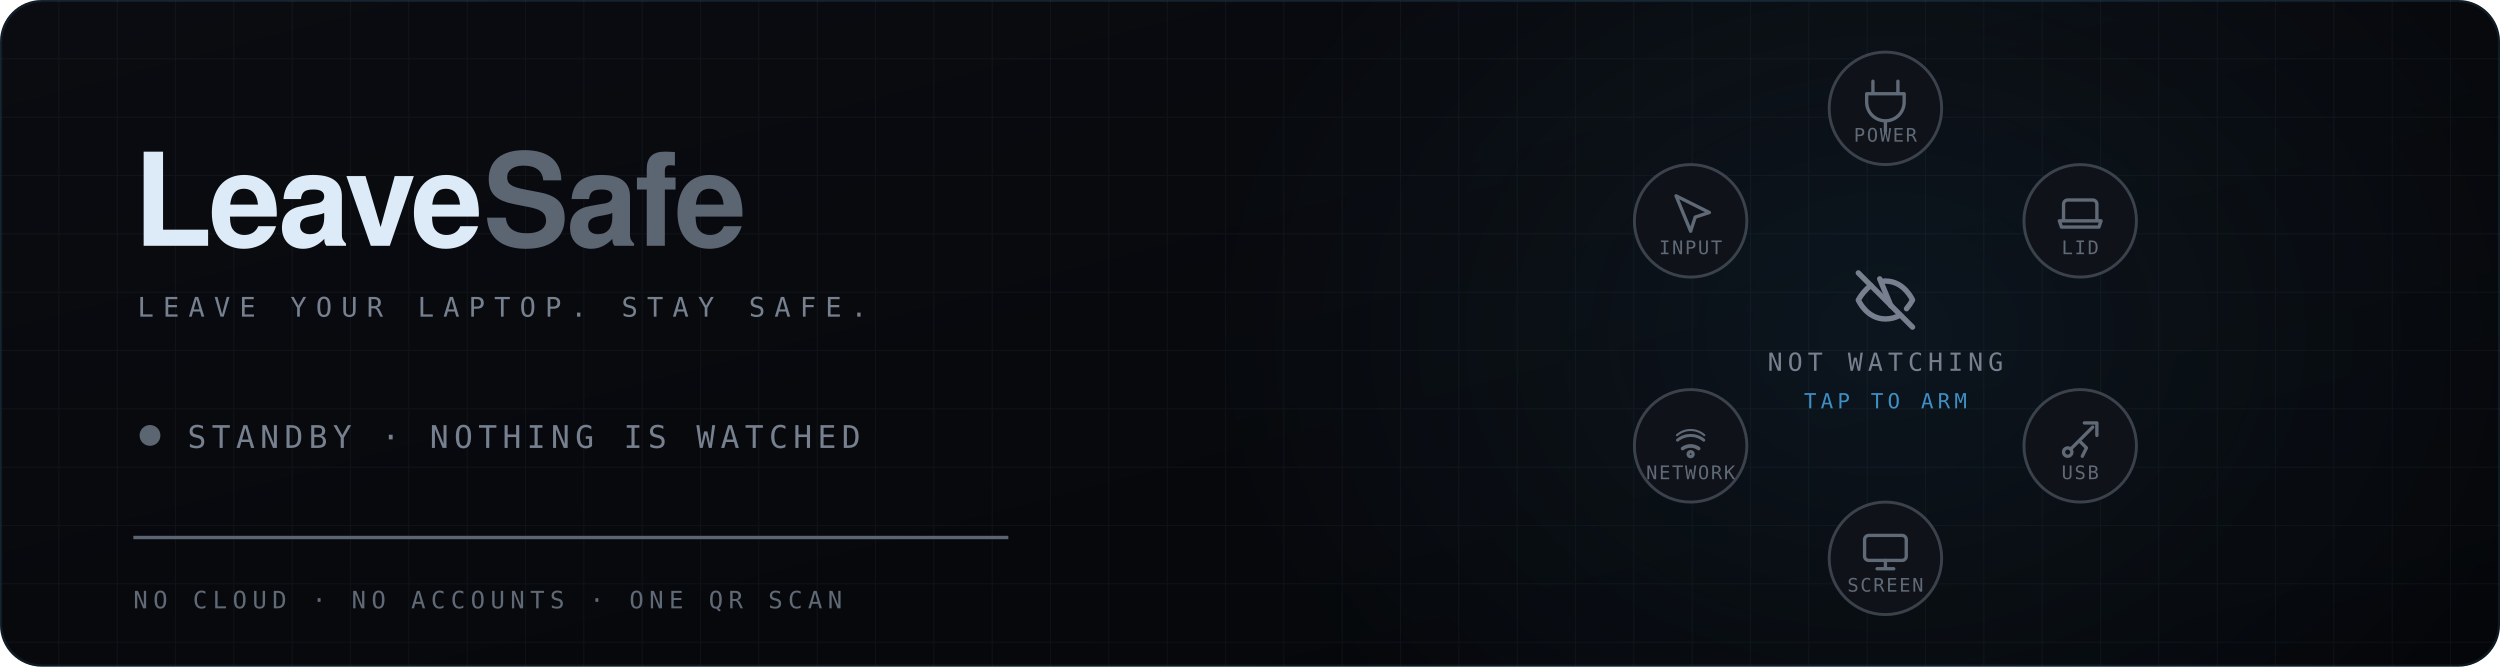
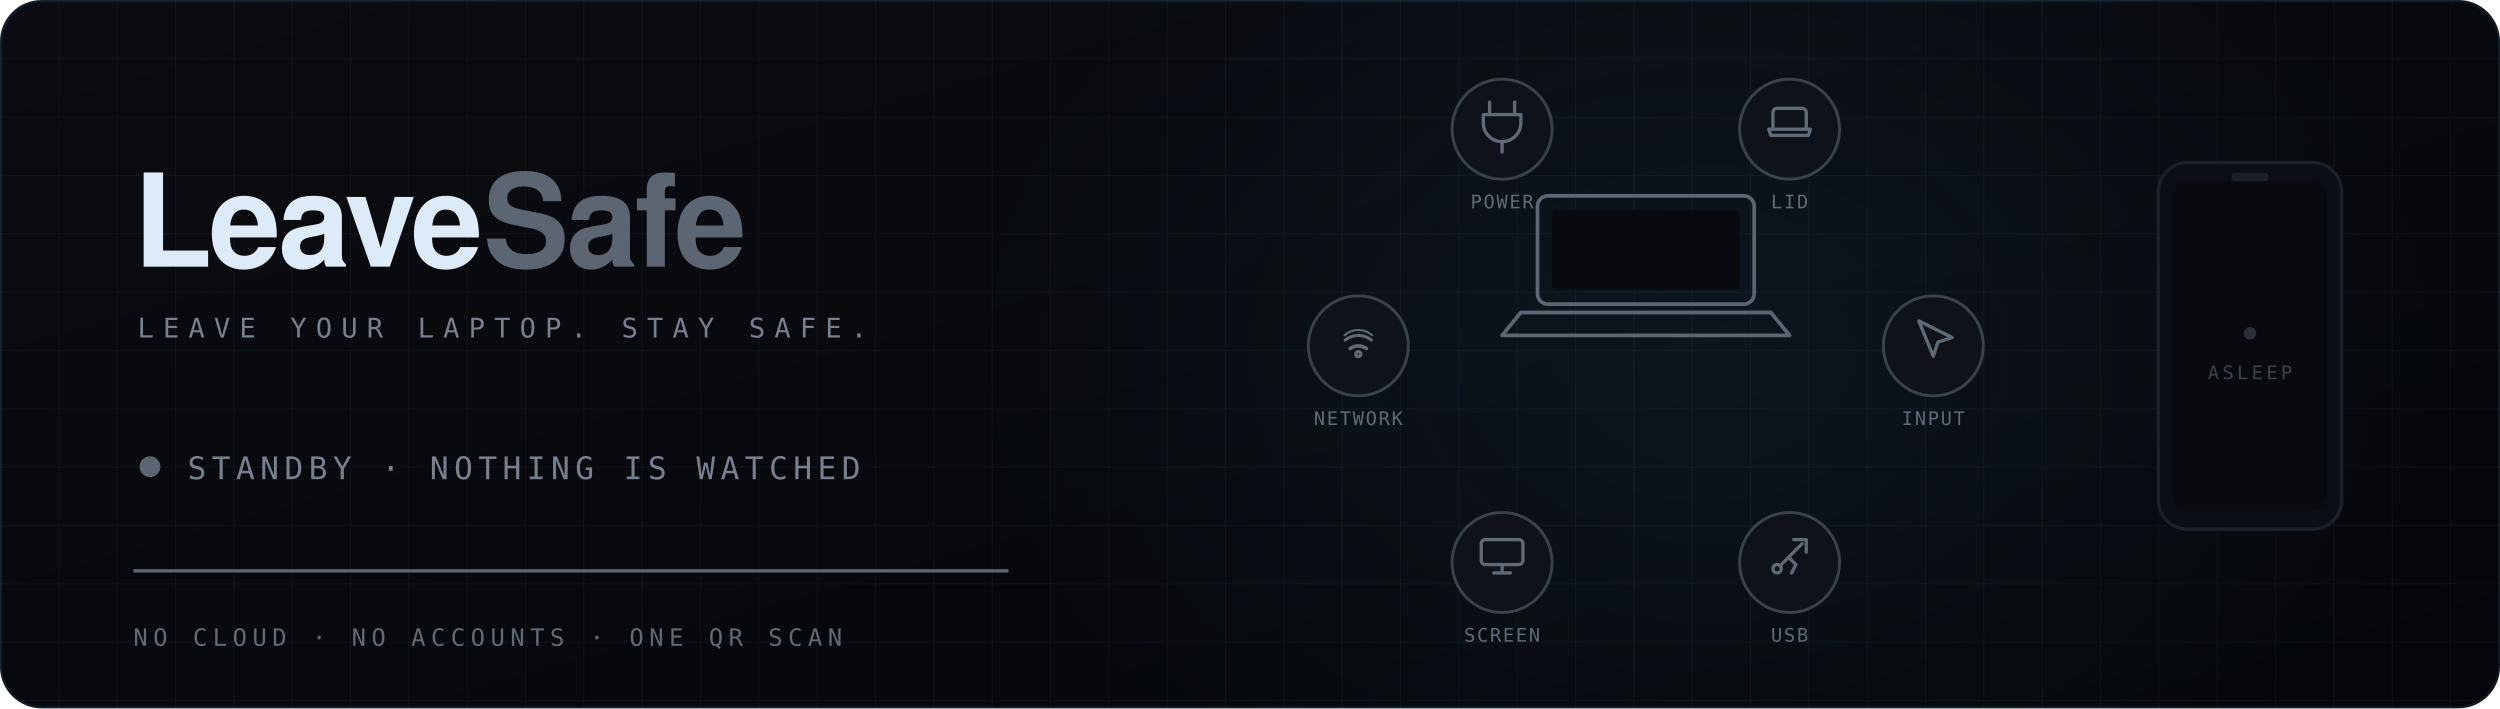
- <svg xmlns="http://www.w3.org/2000/svg" viewBox="0 0 1200 320" width="1200" height="320" role="img" aria-label="LeaveSafe — leave your laptop, stay safe. The sensors gather into a shield when it is armed, and the shield turns red when one of them fires.">
+ <svg xmlns="http://www.w3.org/2000/svg" viewBox="0 0 1200 340" width="1200" height="340" role="img" aria-label="LeaveSafe — leave your laptop, stay safe. Six sensors gather into a shield around the laptop when it is armed, and when one of them fires the alert travels to the phone, which turns red.">
  <defs>
    <linearGradient id="bg" x1="0" y1="0" x2="1" y2="1">
      <stop offset="0" stop-color="#0a0c11">
-         <animate attributeName="stop-color" values="#0a0c11;#0a0c11;#0a1b2d;#0a1b2d;#0a0c11" keyTimes="0;0.26;0.42;0.92;1" calcMode="spline" keySplines="0 0 1 1; 0.32 0.72 0 1; 0 0 1 1; 0.32 0.72 0 1" dur="12s" repeatCount="indefinite" />
+         <animate attributeName="stop-color" values="#0a0c11;#0a0c11;#0a1b2d;#0a1b2d;#0a0c11" keyTimes="0;0.22;0.42;0.90;1" calcMode="spline" keySplines="0 0 1 1; 0.32 0.72 0 1; 0 0 1 1; 0.32 0.72 0 1" dur="12s" repeatCount="indefinite" />
      </stop>
      <stop offset="1" stop-color="#050609">
-         <animate attributeName="stop-color" values="#050609;#050609;#050e19;#050e19;#050609" keyTimes="0;0.26;0.42;0.92;1" calcMode="spline" keySplines="0 0 1 1; 0.32 0.72 0 1; 0 0 1 1; 0.32 0.72 0 1" dur="12s" repeatCount="indefinite" />
+         <animate attributeName="stop-color" values="#050609;#050609;#050e19;#050e19;#050609" keyTimes="0;0.22;0.42;0.90;1" calcMode="spline" keySplines="0 0 1 1; 0.32 0.72 0 1; 0 0 1 1; 0.32 0.72 0 1" dur="12s" repeatCount="indefinite" />
      </stop>
    </linearGradient>
    <pattern id="grid" width="28" height="28" patternUnits="userSpaceOnUse">
      <path d="M28 0H0v28" fill="none" stroke="#8fb4d0" stroke-opacity=".05" stroke-width="1" />
    </pattern>
    <linearGradient id="sweep" x1="0" y1="0" x2="1" y2="0">
      <stop offset="0" stop-color="#3d8fc4" stop-opacity="0" />
-       <stop offset=".5" stop-color="#3d8fc4" stop-opacity=".22" />
+       <stop offset=".5" stop-color="#3d8fc4" stop-opacity=".20" />
      <stop offset="1" stop-color="#3d8fc4" stop-opacity="0" />
    </linearGradient>
    <radialGradient id="halo" cx=".5" cy=".5" r=".5">
      <stop offset="0" stop-color="#3d8fc4" stop-opacity=".10">
-         <animate attributeName="stop-opacity" values=".04;.04;.24;.24;.30;.04" keyTimes="0;0.26;0.44;0.66;0.78;1" calcMode="spline" keySplines="0 0 1 1; 0.32 0.72 0 1; 0 0 1 1; 0.32 0.72 0 1; 0.32 0.72 0 1" dur="12s" repeatCount="indefinite" />
-         <animate attributeName="stop-color" values="#3d8fc4;#3d8fc4;#f04438;#f04438;#3d8fc4;#3d8fc4" keyTimes="0;0.62;0.68;0.82;0.88;1" calcMode="spline" keySplines="0 0 1 1; 0.32 0.72 0 1; 0 0 1 1; 0.32 0.72 0 1; 0 0 1 1" dur="12s" repeatCount="indefinite" />
+         <animate attributeName="stop-opacity" values=".04;.04;.22;.22;.30;.04" keyTimes="0;0.22;0.44;0.64;0.78;1" calcMode="spline" keySplines="0 0 1 1; 0.32 0.72 0 1; 0 0 1 1; 0.32 0.72 0 1; 0.32 0.72 0 1" dur="12s" repeatCount="indefinite" />
+         <animate attributeName="stop-color" values="#3d8fc4;#3d8fc4;#f04438;#f04438;#3d8fc4;#3d8fc4" keyTimes="0;0.62;0.67;0.83;0.88;1" calcMode="spline" keySplines="0 0 1 1; 0.32 0.72 0 1; 0 0 1 1; 0.32 0.72 0 1; 0 0 1 1" dur="12s" repeatCount="indefinite" />
      </stop>
      <stop offset="1" stop-color="#3d8fc4" stop-opacity="0" />
    </radialGradient>
    <clipPath id="frame">
-       <rect x="0" y="0" width="1200" height="320" rx="20" />
+       <rect x="0" y="0" width="1200" height="340" rx="20" />
    </clipPath>
-     <g id="node-ring">
-       <circle r="27" fill="#0f1218" stroke="currentColor" stroke-opacity=".55" stroke-width="1.4" />
+     <g id="station">
+       <circle r="24" fill="#0f1218" stroke="currentColor" stroke-opacity=".55" stroke-width="1.4" />
    </g>
  </defs>
  <g clip-path="url(#frame)">
-     <rect width="1200" height="320" fill="url(#bg)" />
-     <rect width="1200" height="320" fill="url(#grid)" />
-     <ellipse cx="905" cy="160" rx="330" ry="260" fill="url(#halo)" />
-     <rect x="-320" y="0" width="320" height="320" fill="url(#sweep)" opacity="0">
-       <animate attributeName="x" values="-320;1200" dur="6s" repeatCount="indefinite" />
+     <rect width="1200" height="340" fill="url(#bg)" />
+     <rect width="1200" height="340" fill="url(#grid)" />
+     <ellipse cx="820" cy="170" rx="360" ry="270" fill="url(#halo)" />
+     <rect x="-340" y="0" width="340" height="340" fill="url(#sweep)" opacity="0">
+       <animate attributeName="x" values="-340;1200" dur="6s" repeatCount="indefinite" />
      <animate attributeName="opacity" values="0;0;1;1;0;0" keyTimes="0;0.40;0.46;0.88;0.94;1" dur="12s" repeatCount="indefinite" />
    </rect>
-     <text x="64" y="118" font-family="Helvetica Neue,Helvetica,Arial,sans-serif" font-size="62" font-weight="700" letter-spacing="-1.5" fill="#dcebf7">Leave<tspan fill="#5c6572">Safe<animate attributeName="fill" values="#5c6572;#5c6572;#3d8fc4;#3d8fc4;#5c6572" keyTimes="0;0.26;0.42;0.92;1" calcMode="spline" keySplines="0 0 1 1; 0.32 0.72 0 1; 0 0 1 1; 0.32 0.72 0 1" dur="12s" repeatCount="indefinite" />
+     <text x="64" y="128" font-family="Helvetica Neue,Helvetica,Arial,sans-serif" font-size="62" font-weight="700" letter-spacing="-1.5" fill="#dcebf7">Leave<tspan fill="#5c6572">Safe<animate attributeName="fill" values="#5c6572;#5c6572;#3d8fc4;#3d8fc4;#5c6572" keyTimes="0;0.22;0.42;0.90;1" calcMode="spline" keySplines="0 0 1 1; 0.32 0.72 0 1; 0 0 1 1; 0.32 0.72 0 1" dur="12s" repeatCount="indefinite" />
      </tspan>
    </text>
-     <text x="66" y="152" font-family="ui-monospace,SFMono-Regular,Menlo,Consolas,monospace" font-size="13" letter-spacing="4.4" fill="#76808e">LEAVE YOUR LAPTOP. STAY SAFE.</text>
+     <text x="66" y="162" font-family="ui-monospace,SFMono-Regular,Menlo,Consolas,monospace" font-size="13" letter-spacing="4.4" fill="#76808e">LEAVE YOUR LAPTOP. STAY SAFE.</text>
    <g font-family="ui-monospace,SFMono-Regular,Menlo,Consolas,monospace" font-size="15" letter-spacing="2.6">
      <g opacity="1">
-         <animate attributeName="opacity" values="1;1;0;0;1" keyTimes="0;0.24;0.32;0.96;1" dur="12s" repeatCount="indefinite" />
-         <circle cx="72" cy="209" r="5" fill="#5c6572" />
-         <text x="90" y="215" fill="#76808e">STANDBY · NOTHING IS WATCHED</text>
+         <animate attributeName="opacity" values="1;1;0;0;1" keyTimes="0;0.20;0.28;0.96;1" dur="12s" repeatCount="indefinite" />
+         <circle cx="72" cy="224" r="5" fill="#5c6572" />
+         <text x="90" y="230" fill="#76808e">STANDBY · NOTHING IS WATCHED</text>
      </g>
      <g opacity="0">
-         <animate attributeName="opacity" values="0;0;1;1;0;0;1;1;0" keyTimes="0;0.32;0.40;0.62;0.66;0.84;0.88;0.96;1" dur="12s" repeatCount="indefinite" />
-         <circle cx="72" cy="209" r="5" fill="#3d8fc4" />
-         <text x="90" y="215" fill="#8fb4d0">ARMED · WATCHING 6 SENSORS</text>
+         <animate attributeName="opacity" values="0;0;1;1;0;0;1;1;0" keyTimes="0;0.28;0.36;0.61;0.65;0.85;0.89;0.96;1" dur="12s" repeatCount="indefinite" />
+         <circle cx="72" cy="224" r="5" fill="#3d8fc4" />
+         <text x="90" y="230" fill="#8fb4d0">ARMED · WATCHING 6 SENSORS</text>
      </g>
      <g opacity="0">
-         <animate attributeName="opacity" values="0;0;1;1;0;0" keyTimes="0;0.66;0.70;0.82;0.86;1" dur="12s" repeatCount="indefinite" />
-         <circle cx="72" cy="209" r="5" fill="#f04438">
+         <animate attributeName="opacity" values="0;0;1;1;0;0" keyTimes="0;0.65;0.69;0.83;0.87;1" dur="12s" repeatCount="indefinite" />
+         <circle cx="72" cy="224" r="5" fill="#f04438">
          <animate attributeName="opacity" values="1;.15;1" dur="0.9s" calcMode="spline" keySplines="0.4 0 0.6 1; 0.4 0 0.6 1" repeatCount="indefinite" />
        </circle>
-         <text x="90" y="215" fill="#f04438" font-weight="700">ALERT · SOMEBODY TOUCHED IT</text>
-       </g>
-     </g>
-     <path d="M64 258h420" stroke="#5c6572" stroke-width="1.6" fill="none">
-       <animate attributeName="stroke" values="#5c6572;#5c6572;#3d8fc4;#3d8fc4;#5c6572" keyTimes="0;0.26;0.42;0.92;1" calcMode="spline" keySplines="0 0 1 1; 0.32 0.72 0 1; 0 0 1 1; 0.32 0.72 0 1" dur="12s" repeatCount="indefinite" />
+         <text x="90" y="230" fill="#f04438" font-weight="700">ALERT · SOMEBODY TOUCHED IT</text>
+       </g>
+     </g>
+     <path d="M64 274h420" stroke="#5c6572" stroke-width="1.6" fill="none">
+       <animate attributeName="stroke" values="#5c6572;#5c6572;#3d8fc4;#3d8fc4;#5c6572" keyTimes="0;0.22;0.42;0.90;1" calcMode="spline" keySplines="0 0 1 1; 0.32 0.72 0 1; 0 0 1 1; 0.32 0.72 0 1" dur="12s" repeatCount="indefinite" />
    </path>
-     <path d="M64 258h180l7-14 6 26 7-12h226" stroke="#f04438" stroke-width="1.8" fill="none" opacity="0" stroke-linejoin="round">
-       <animate attributeName="opacity" values="0;0;1;1;0;0" keyTimes="0;0.67;0.70;0.80;0.84;1" dur="12s" repeatCount="indefinite" />
+     <path d="M64 274h180l7-14 6 26 7-12h226" stroke="#f04438" stroke-width="1.8" fill="none" opacity="0" stroke-linejoin="round">
+       <animate attributeName="opacity" values="0;0;1;1;0;0" keyTimes="0;0.66;0.69;0.81;0.85;1" dur="12s" repeatCount="indefinite" />
    </path>
-     <text x="64" y="292" font-family="ui-monospace,SFMono-Regular,Menlo,Consolas,monospace" font-size="11.5" letter-spacing="2.6" fill="#606a77">NO CLOUD · NO ACCOUNTS · ONE QR SCAN</text>
-     <g font-family="ui-monospace,SFMono-Regular,Menlo,Consolas,monospace" font-size="9" letter-spacing="0.8" text-anchor="middle">
-       <g color="#606a77">
-         <animate attributeName="opacity" values="1;1;1;0;0;1;1" keyTimes="0;0.300;0.394;0.420;0.860;0.887;1" dur="12s" repeatCount="indefinite" />
-         <g transform="translate(905 52)">
-           <animateTransform attributeName="transform" type="translate" additive="sum" values="0 0;0 0;0 108;0 108;0 0;0 0" keyTimes="0;0.300;0.420;0.860;0.950;1" calcMode="spline" keySplines="0 0 1 1; 0.32 0.72 0 1; 0 0 1 1; 0.32 0.72 0 1; 0 0 1 1" dur="12s" repeatCount="indefinite" />
-           <use href="#node-ring" />
-           <path d="M-6-9v6M6-9v6M-9-3h18v4a9 9 0 0 1-18 0zM0 10v5" fill="none" stroke="currentColor" stroke-width="1.6" stroke-linecap="round" stroke-linejoin="round" transform="translate(0 -4)" />
-           <text y="16" fill="currentColor">POWER</text>
-         </g>
-       </g>
-       <g color="#606a77">
-         <animate attributeName="opacity" values="1;1;1;0;0;1;1" keyTimes="0;0.312;0.406;0.432;0.860;0.887;1" dur="12s" repeatCount="indefinite" />
-         <g transform="translate(998.5 106)">
-           <animateTransform attributeName="transform" type="translate" additive="sum" values="0 0;0 0;-93.5 54;-93.5 54;0 0;0 0" keyTimes="0;0.312;0.432;0.860;0.950;1" calcMode="spline" keySplines="0 0 1 1; 0.32 0.72 0 1; 0 0 1 1; 0.32 0.72 0 1; 0 0 1 1" dur="12s" repeatCount="indefinite" />
-           <use href="#node-ring" />
-           <path d="M-8 3v-8a2 2 0 0 1 2-2h12a2 2 0 0 1 2 2v8M-10 3h20l-1 3h-18z" fill="none" stroke="currentColor" stroke-width="1.6" stroke-linecap="round" stroke-linejoin="round" transform="translate(0 -3)" />
-           <text y="16" fill="currentColor">LID</text>
-         </g>
-       </g>
-       <g color="#606a77">
-         <animate attributeName="opacity" values="1;1;1;0;0;1;1" keyTimes="0;0.324;0.418;0.444;0.860;0.887;1" dur="12s" repeatCount="indefinite" />
-         <g transform="translate(998.5 214)">
-           <animateTransform attributeName="transform" type="translate" additive="sum" values="0 0;0 0;-93.5 -54;-93.5 -54;0 0;0 0" keyTimes="0;0.324;0.444;0.860;0.950;1" calcMode="spline" keySplines="0 0 1 1; 0.32 0.72 0 1; 0 0 1 1; 0.32 0.72 0 1; 0 0 1 1" dur="12s" repeatCount="indefinite" />
-           <use href="#node-ring" />
-           <g fill="none" stroke="currentColor" stroke-width="1.6" stroke-linecap="round" stroke-linejoin="round" transform="translate(0 -4)">
+     <text x="64" y="310" font-family="ui-monospace,SFMono-Regular,Menlo,Consolas,monospace" font-size="11.5" letter-spacing="2.6" fill="#606a77">NO CLOUD · NO ACCOUNTS · ONE QR SCAN</text>
+     <path d="M896 166H1034" fill="none" stroke="#3d8fc4" stroke-opacity=".45" stroke-width="1.4" stroke-dasharray="5 6" stroke-dashoffset="0" opacity="0">
+       <animate attributeName="opacity" values="0;0;1;1;0;0" keyTimes="0;0.40;0.46;0.90;0.94;1" calcMode="spline" keySplines="0 0 1 1; 0.32 0.72 0 1; 0 0 1 1; 0.32 0.72 0 1; 0 0 1 1" dur="12s" repeatCount="indefinite" />
+       <animate attributeName="stroke-dashoffset" values="0;-44" dur="2.2s" repeatCount="indefinite" />
+       <animate attributeName="stroke" values="#3d8fc4;#3d8fc4;#f04438;#f04438;#3d8fc4;#3d8fc4" keyTimes="0;0.63;0.67;0.83;0.87;1" calcMode="spline" keySplines="0 0 1 1; 0.32 0.72 0 1; 0 0 1 1; 0.32 0.72 0 1; 0 0 1 1" dur="12s" repeatCount="indefinite" />
+     </path>
+     <circle r="4.5" fill="#f04438" opacity="0">
+       <animate attributeName="opacity" values="0;0;1;1;0;0" keyTimes="0;0.640;0.652;0.700;0.712;1" dur="12s" repeatCount="indefinite" />
+       <animateMotion path="M896 166H1034" keyPoints="0;0;1;1" keyTimes="0;0.645;0.705;1" calcMode="spline" keySplines="0 0 1 1; 0.32 0.72 0 1; 0 0 1 1" dur="12s" repeatCount="indefinite" />
+     </circle>
+     <g transform="translate(790 166)">
+       <path d="M0 -124 104 -88V8c0 60-46 96-104 116C-58 104-104 68-104 8v-96z" fill="#3d8fc4" fill-opacity="0" stroke="#3d8fc4" stroke-width="2.4" stroke-linejoin="round" stroke-dasharray="1000" stroke-dashoffset="1000">
+         <animate attributeName="stroke-dashoffset" values="1000;1000;0;0;1000;1000" keyTimes="0;0.250;0.420;0.900;0.958;1" calcMode="spline" keySplines="0 0 1 1; 0.32 0.72 0 1; 0 0 1 1; 0.32 0.72 0 1; 0 0 1 1" dur="12s" repeatCount="indefinite" />
+         <animate attributeName="fill-opacity" values="0;0;.07;.07;0;0" keyTimes="0;0.400;0.470;0.900;0.930;1" calcMode="spline" keySplines="0 0 1 1; 0.32 0.72 0 1; 0 0 1 1; 0.32 0.72 0 1; 0 0 1 1" dur="12s" repeatCount="indefinite" />
+         <animate attributeName="stroke" values="#3d8fc4;#3d8fc4;#f04438;#f04438;#3d8fc4;#3d8fc4" keyTimes="0;0.630;0.670;0.830;0.870;1" calcMode="spline" keySplines="0 0 1 1; 0.32 0.72 0 1; 0 0 1 1; 0.32 0.72 0 1; 0 0 1 1" dur="12s" repeatCount="indefinite" />
+         <animate attributeName="fill" values="#3d8fc4;#3d8fc4;#f04438;#f04438;#3d8fc4;#3d8fc4" keyTimes="0;0.630;0.670;0.830;0.870;1" calcMode="spline" keySplines="0 0 1 1; 0.32 0.72 0 1; 0 0 1 1; 0.32 0.72 0 1; 0 0 1 1" dur="12s" repeatCount="indefinite" />
+       </path>
+       <g transform="translate(0 -34)" fill="none" stroke="#5c6572" stroke-width="1.8" stroke-linejoin="round" stroke-linecap="round">
+         <animate attributeName="stroke" values="#5c6572;#5c6572;#3d8fc4;#3d8fc4;#5c6572" keyTimes="0;0.22;0.42;0.90;1" calcMode="spline" keySplines="0 0 1 1; 0.32 0.72 0 1; 0 0 1 1; 0.32 0.72 0 1" dur="12s" repeatCount="indefinite" />
+         <rect x="-52" y="-38" width="104" height="52" rx="5" />
+         <rect x="-45" y="-31" width="90" height="38" rx="2" fill="#080a0e" stroke-width="0">
+           <animate attributeName="fill" values="#080a0e;#080a0e;#0d1e30;#0d1e30;#080a0e" keyTimes="0;0.22;0.42;0.90;1" calcMode="spline" keySplines="0 0 1 1; 0.32 0.72 0 1; 0 0 1 1; 0.32 0.72 0 1" dur="12s" repeatCount="indefinite" />
+         </rect>
+         <path d="M-60 18h120l9 11h-138z" />
+       </g>
+       <g stroke-linecap="round" stroke-linejoin="round">
+         <g opacity="0" transform="translate(-57.5 50)">
+           <animate attributeName="opacity" values="0;0;1;1;0;0" keyTimes="0;0.335;0.370;0.900;0.930;1" dur="12s" repeatCount="indefinite" />
+           <rect x="-9" y="-9" width="18" height="18" rx="5" fill="#3d8fc4" fill-opacity=".16" />
+           <g fill="none" stroke="#3d8fc4" stroke-width="2.6" transform="scale(.46)">
+             <path d="M-10.6-3.4a16 16 0 0 1 21.2 0" transform="scale(.62)" />
+             <path d="M-7 .3a11 11 0 0 1 14 0" transform="scale(.9)" />
+             <path d="M-3.5 3.9a6 6 0 0 1 7 0" transform="scale(1.1)" />
+             <circle cx="0" cy="7" r="1.2" />
+           </g>
+         </g>
+         <g opacity="0" transform="translate(-34.5 50)">
+           <animate attributeName="opacity" values="0;0;1;1;0;0" keyTimes="0;0.345;0.380;0.900;0.930;1" dur="12s" repeatCount="indefinite" />
+           <rect x="-9" y="-9" width="18" height="18" rx="5" fill="#3d8fc4" fill-opacity=".16" />
+           <path d="M-6-9v6M6-9v6M-9-3h18v4a9 9 0 0 1-18 0zM0 10v5" fill="none" stroke="#3d8fc4" stroke-width="2.6" transform="scale(.46) translate(0 -1)" />
+         </g>
+         <g opacity="0" transform="translate(-11.5 50)">
+           <animate attributeName="opacity" values="0;0;1;1;0;0" keyTimes="0;0.355;0.390;0.900;0.930;1" dur="12s" repeatCount="indefinite" />
+           <rect x="-9" y="-9" width="18" height="18" rx="5" fill="#3d8fc4" fill-opacity=".16" />
+           <g fill="none" stroke="#3d8fc4" stroke-width="2.6" transform="scale(.46) translate(0 -1)">
+             <rect x="-10" y="-7" width="20" height="12" rx="2" />
+             <path d="M-4 9h8M0 5v4" />
+           </g>
+         </g>
+         <g opacity="0" transform="translate(11.5 50)">
+           <animate attributeName="opacity" values="0;0;1;1;0;0" keyTimes="0;0.365;0.400;0.900;0.930;1" dur="12s" repeatCount="indefinite" />
+           <rect x="-9" y="-9" width="18" height="18" rx="5" fill="#3d8fc4" fill-opacity=".16" />
+           <path d="M-8 3v-8a2 2 0 0 1 2-2h12a2 2 0 0 1 2 2v8M-10 3h20l-1 3h-18z" fill="none" stroke="#3d8fc4" stroke-width="2.6" transform="scale(.46)" />
+         </g>
+         <g opacity="0" transform="translate(34.5 50)">
+           <animate attributeName="opacity" values="0;0;1;1;0;0" keyTimes="0;0.375;0.410;0.900;0.930;1" dur="12s" repeatCount="indefinite" />
+           <rect x="-9" y="-9" width="18" height="18" rx="5" fill="#3d8fc4" fill-opacity=".16" />
+           <g fill="none" stroke="#3d8fc4" stroke-width="2.6" transform="scale(.46) translate(0 -1)">
            <circle cx="-6" cy="7" r="2" />
            <path d="M-4.6 5.6 6-5M2-7h6v6M-0.5 1.5 3 5l-2 4" />
          </g>
-           <text y="16" fill="currentColor">USB</text>
-         </g>
-       </g>
-       <g color="#606a77">
-         <animate attributeName="opacity" values="1;1;1;0;0;1;1" keyTimes="0;0.336;0.430;0.456;0.860;0.887;1" dur="12s" repeatCount="indefinite" />
-         <g transform="translate(905 268)">
-           <animateTransform attributeName="transform" type="translate" additive="sum" values="0 0;0 0;0 -108;0 -108;0 0;0 0" keyTimes="0;0.336;0.456;0.860;0.950;1" calcMode="spline" keySplines="0 0 1 1; 0.32 0.72 0 1; 0 0 1 1; 0.32 0.72 0 1; 0 0 1 1" dur="12s" repeatCount="indefinite" />
-           <use href="#node-ring" />
-           <g fill="none" stroke="currentColor" stroke-width="1.6" stroke-linecap="round" stroke-linejoin="round" transform="translate(0 -4)">
-             <rect x="-10" y="-7" width="20" height="12" rx="2" />
-             <path d="M-4 9h8M0 5v4" />
-           </g>
-           <text y="16" fill="currentColor">SCREEN</text>
-         </g>
-       </g>
-       <g color="#606a77">
-         <animate attributeName="opacity" values="1;1;1;0;0;1;1" keyTimes="0;0.348;0.442;0.468;0.860;0.887;1" dur="12s" repeatCount="indefinite" />
-         <g transform="translate(811.5 214)">
-           <animateTransform attributeName="transform" type="translate" additive="sum" values="0 0;0 0;93.5 -54;93.5 -54;0 0;0 0" keyTimes="0;0.348;0.468;0.860;0.950;1" calcMode="spline" keySplines="0 0 1 1; 0.32 0.72 0 1; 0 0 1 1; 0.32 0.72 0 1; 0 0 1 1" dur="12s" repeatCount="indefinite" />
-           <use href="#node-ring" />
+         </g>
+         <g opacity="0" transform="translate(57.5 50)" color="#3d8fc4">
+           <animate attributeName="opacity" values="0;0;1;1;0;0" keyTimes="0;0.385;0.420;0.900;0.930;1" dur="12s" repeatCount="indefinite" />
+           <animate attributeName="color" values="#3d8fc4;#3d8fc4;#f04438;#f04438;#3d8fc4;#3d8fc4" keyTimes="0;0.625;0.660;0.830;0.870;1" calcMode="spline" keySplines="0 0 1 1; 0.32 0.72 0 1; 0 0 1 1; 0.32 0.72 0 1; 0 0 1 1" dur="12s" repeatCount="indefinite" />
+           <animateTransform attributeName="transform" type="scale" additive="sum" values="1;1;1.5;1.5;1;1" keyTimes="0;0.625;0.665;0.830;0.870;1" calcMode="spline" keySplines="0 0 1 1; 0.34 0.9 0.5 1; 0 0 1 1; 0.32 0.72 0 1; 0 0 1 1" dur="12s" repeatCount="indefinite" />
+           <rect x="-9" y="-9" width="18" height="18" rx="5" fill="currentColor" fill-opacity=".16" />
+           <path d="M-7-8l7 17 2.2-6.8L9 0z" fill="none" stroke="currentColor" stroke-width="2.6" transform="scale(.46) translate(0 -1)" />
+         </g>
+       </g>
+     </g>
+     <g font-family="ui-monospace,SFMono-Regular,Menlo,Consolas,monospace" font-size="9" letter-spacing="0.8" text-anchor="middle" color="#606a77">
+       <g opacity="1">
+         <animate attributeName="opacity" values="1;1;0;0;1;1" keyTimes="0;0.330;0.350;0.905;0.925;1" calcMode="spline" keySplines="0 0 1 1; 0.4 0 0.6 1; 0 0 1 1; 0.4 0 0.6 1; 0 0 1 1" dur="12s" repeatCount="indefinite" />
+         <g transform="translate(652 166)">
+           <animateTransform attributeName="transform" type="translate" additive="sum" values="0 0;0 0;80.5 50;80.5 50;0 0;0 0" keyTimes="0;0.240;0.350;0.900;0.958;1" calcMode="spline" keySplines="0 0 1 1; 0.32 0.72 0 1; 0 0 1 1; 0.32 0.72 0 1; 0 0 1 1" dur="12s" repeatCount="indefinite" />
+           <animateTransform attributeName="transform" type="scale" additive="sum" values="1;1;0.45;0.45;1;1" keyTimes="0;0.240;0.350;0.900;0.958;1" calcMode="spline" keySplines="0 0 1 1; 0.32 0.72 0 1; 0 0 1 1; 0.32 0.72 0 1; 0 0 1 1" dur="12s" repeatCount="indefinite" />
+           <use href="#station" />
          <g fill="none" stroke="currentColor" stroke-width="1.6" stroke-linecap="round" stroke-linejoin="round" transform="translate(0 -3)">
            <path d="M-10.6-3.4a16 16 0 0 1 21.2 0" transform="scale(.62)" />
            <path d="M-7 .3a11 11 0 0 1 14 0" transform="scale(.9)" />
            <path d="M-3.5 3.9a6 6 0 0 1 7 0" transform="scale(1.1)" />
            <circle cx="0" cy="7" r="1.2" />
          </g>
-           <text y="16" fill="currentColor">NETWORK</text>
-         </g>
-       </g>
-       <g color="#606a77">
-         <animate attributeName="opacity" values="1;1;1;0;0;1;1" keyTimes="0;0.360;0.454;0.480;0.630;0.650;1" dur="12s" repeatCount="indefinite" />
-         <animate attributeName="color" values="#606a77;#606a77;#f04438;#f04438;#606a77;#606a77" keyTimes="0;0.640;0.680;0.830;0.870;1" calcMode="spline" keySplines="0 0 1 1; 0.32 0.72 0 1; 0 0 1 1; 0.32 0.72 0 1; 0 0 1 1" dur="12s" repeatCount="indefinite" />
-         <g transform="translate(811.5 106)">
-           <animateTransform attributeName="transform" type="translate" additive="sum" values="0 0;0 0;93.5 54;93.5 54;0 0;0 0;0 0" keyTimes="0;0.360;0.480;0.630;0.660;0.950;1" calcMode="spline" keySplines="0 0 1 1; 0.32 0.72 0 1; 0 0 1 1; 0.32 0.72 0 1; 0 0 1 1; 0 0 1 1" dur="12s" repeatCount="indefinite" />
-           <use href="#node-ring" />
+           <g opacity="1">
+             <animate attributeName="opacity" values="1;1;0;0;1;1" keyTimes="0;0.240;0.280;0.905;0.945;1" dur="12s" repeatCount="indefinite" />
+             <text y="38" fill="currentColor">NETWORK</text>
+           </g>
+         </g>
+       </g>
+       <g opacity="1">
+         <animate attributeName="opacity" values="1;1;0;0;1;1" keyTimes="0;0.340;0.360;0.905;0.925;1" calcMode="spline" keySplines="0 0 1 1; 0.4 0 0.6 1; 0 0 1 1; 0.4 0 0.6 1; 0 0 1 1" dur="12s" repeatCount="indefinite" />
+         <g transform="translate(721 62)">
+           <animateTransform attributeName="transform" type="translate" additive="sum" values="0 0;0 0;34.5 154;34.5 154;0 0;0 0" keyTimes="0;0.250;0.360;0.900;0.958;1" calcMode="spline" keySplines="0 0 1 1; 0.32 0.72 0 1; 0 0 1 1; 0.32 0.72 0 1; 0 0 1 1" dur="12s" repeatCount="indefinite" />
+           <animateTransform attributeName="transform" type="scale" additive="sum" values="1;1;0.45;0.45;1;1" keyTimes="0;0.250;0.360;0.900;0.958;1" calcMode="spline" keySplines="0 0 1 1; 0.32 0.72 0 1; 0 0 1 1; 0.32 0.72 0 1; 0 0 1 1" dur="12s" repeatCount="indefinite" />
+           <use href="#station" />
+           <path d="M-6-9v6M6-9v6M-9-3h18v4a9 9 0 0 1-18 0zM0 10v5" fill="none" stroke="currentColor" stroke-width="1.6" stroke-linecap="round" stroke-linejoin="round" transform="translate(0 -4)" />
+           <g opacity="1">
+             <animate attributeName="opacity" values="1;1;0;0;1;1" keyTimes="0;0.250;0.290;0.905;0.945;1" dur="12s" repeatCount="indefinite" />
+             <text y="38" fill="currentColor">POWER</text>
+           </g>
+         </g>
+       </g>
+       <g opacity="1">
+         <animate attributeName="opacity" values="1;1;0;0;1;1" keyTimes="0;0.350;0.370;0.905;0.925;1" calcMode="spline" keySplines="0 0 1 1; 0.4 0 0.6 1; 0 0 1 1; 0.4 0 0.6 1; 0 0 1 1" dur="12s" repeatCount="indefinite" />
+         <g transform="translate(721 270)">
+           <animateTransform attributeName="transform" type="translate" additive="sum" values="0 0;0 0;57.5 -54;57.5 -54;0 0;0 0" keyTimes="0;0.260;0.370;0.900;0.958;1" calcMode="spline" keySplines="0 0 1 1; 0.32 0.72 0 1; 0 0 1 1; 0.32 0.72 0 1; 0 0 1 1" dur="12s" repeatCount="indefinite" />
+           <animateTransform attributeName="transform" type="scale" additive="sum" values="1;1;0.45;0.45;1;1" keyTimes="0;0.260;0.370;0.900;0.958;1" calcMode="spline" keySplines="0 0 1 1; 0.32 0.72 0 1; 0 0 1 1; 0.32 0.72 0 1; 0 0 1 1" dur="12s" repeatCount="indefinite" />
+           <use href="#station" />
+           <g fill="none" stroke="currentColor" stroke-width="1.6" stroke-linecap="round" stroke-linejoin="round" transform="translate(0 -4)">
+             <rect x="-10" y="-7" width="20" height="12" rx="2" />
+             <path d="M-4 9h8M0 5v4" />
+           </g>
+           <g opacity="1">
+             <animate attributeName="opacity" values="1;1;0;0;1;1" keyTimes="0;0.260;0.300;0.905;0.945;1" dur="12s" repeatCount="indefinite" />
+             <text y="38" fill="currentColor">SCREEN</text>
+           </g>
+         </g>
+       </g>
+       <g opacity="1">
+         <animate attributeName="opacity" values="1;1;0;0;1;1" keyTimes="0;0.360;0.380;0.905;0.925;1" calcMode="spline" keySplines="0 0 1 1; 0.4 0 0.6 1; 0 0 1 1; 0.4 0 0.6 1; 0 0 1 1" dur="12s" repeatCount="indefinite" />
+         <g transform="translate(859 62)">
+           <animateTransform attributeName="transform" type="translate" additive="sum" values="0 0;0 0;-57.5 154;-57.5 154;0 0;0 0" keyTimes="0;0.270;0.380;0.900;0.958;1" calcMode="spline" keySplines="0 0 1 1; 0.32 0.72 0 1; 0 0 1 1; 0.32 0.72 0 1; 0 0 1 1" dur="12s" repeatCount="indefinite" />
+           <animateTransform attributeName="transform" type="scale" additive="sum" values="1;1;0.45;0.45;1;1" keyTimes="0;0.270;0.380;0.900;0.958;1" calcMode="spline" keySplines="0 0 1 1; 0.32 0.72 0 1; 0 0 1 1; 0.32 0.72 0 1; 0 0 1 1" dur="12s" repeatCount="indefinite" />
+           <use href="#station" />
+           <path d="M-8 3v-8a2 2 0 0 1 2-2h12a2 2 0 0 1 2 2v8M-10 3h20l-1 3h-18z" fill="none" stroke="currentColor" stroke-width="1.6" stroke-linecap="round" stroke-linejoin="round" transform="translate(0 -3)" />
+           <g opacity="1">
+             <animate attributeName="opacity" values="1;1;0;0;1;1" keyTimes="0;0.270;0.310;0.905;0.945;1" dur="12s" repeatCount="indefinite" />
+             <text y="38" fill="currentColor">LID</text>
+           </g>
+         </g>
+       </g>
+       <g opacity="1">
+         <animate attributeName="opacity" values="1;1;0;0;1;1" keyTimes="0;0.370;0.390;0.905;0.925;1" calcMode="spline" keySplines="0 0 1 1; 0.4 0 0.6 1; 0 0 1 1; 0.4 0 0.6 1; 0 0 1 1" dur="12s" repeatCount="indefinite" />
+         <g transform="translate(859 270)">
+           <animateTransform attributeName="transform" type="translate" additive="sum" values="0 0;0 0;-34.5 -54;-34.5 -54;0 0;0 0" keyTimes="0;0.280;0.390;0.900;0.958;1" calcMode="spline" keySplines="0 0 1 1; 0.32 0.72 0 1; 0 0 1 1; 0.32 0.72 0 1; 0 0 1 1" dur="12s" repeatCount="indefinite" />
+           <animateTransform attributeName="transform" type="scale" additive="sum" values="1;1;0.45;0.45;1;1" keyTimes="0;0.280;0.390;0.900;0.958;1" calcMode="spline" keySplines="0 0 1 1; 0.32 0.72 0 1; 0 0 1 1; 0.32 0.72 0 1; 0 0 1 1" dur="12s" repeatCount="indefinite" />
+           <use href="#station" />
+           <g fill="none" stroke="currentColor" stroke-width="1.6" stroke-linecap="round" stroke-linejoin="round" transform="translate(0 -4)">
+             <circle cx="-6" cy="7" r="2" />
+             <path d="M-4.6 5.6 6-5M2-7h6v6M-0.5 1.5 3 5l-2 4" />
+           </g>
+           <g opacity="1">
+             <animate attributeName="opacity" values="1;1;0;0;1;1" keyTimes="0;0.280;0.320;0.905;0.945;1" dur="12s" repeatCount="indefinite" />
+             <text y="38" fill="currentColor">USB</text>
+           </g>
+         </g>
+       </g>
+       <g opacity="1">
+         <animate attributeName="opacity" values="1;1;0;0;1;1" keyTimes="0;0.380;0.400;0.905;0.925;1" calcMode="spline" keySplines="0 0 1 1; 0.4 0 0.6 1; 0 0 1 1; 0.4 0 0.6 1; 0 0 1 1" dur="12s" repeatCount="indefinite" />
+         <g transform="translate(928 166)">
+           <animateTransform attributeName="transform" type="translate" additive="sum" values="0 0;0 0;-80.5 50;-80.5 50;0 0;0 0" keyTimes="0;0.290;0.400;0.900;0.958;1" calcMode="spline" keySplines="0 0 1 1; 0.32 0.72 0 1; 0 0 1 1; 0.32 0.72 0 1; 0 0 1 1" dur="12s" repeatCount="indefinite" />
+           <animateTransform attributeName="transform" type="scale" additive="sum" values="1;1;0.45;0.45;1;1" keyTimes="0;0.290;0.400;0.900;0.958;1" calcMode="spline" keySplines="0 0 1 1; 0.32 0.72 0 1; 0 0 1 1; 0.32 0.72 0 1; 0 0 1 1" dur="12s" repeatCount="indefinite" />
+           <use href="#station" />
          <path d="M-7-8l7 17 2.2-6.8L9 0z" fill="none" stroke="currentColor" stroke-width="1.6" stroke-linecap="round" stroke-linejoin="round" transform="translate(0 -4)" />
-           <text y="16" fill="currentColor">INPUT</text>
-         </g>
-       </g>
-       <g transform="translate(905 160)">
-         <g opacity="1">
-           <animate attributeName="opacity" values="1;1;0;0;1;1" keyTimes="0;0.28;0.38;0.90;0.97;1" calcMode="spline" keySplines="0 0 1 1; 0.32 0.72 0 1; 0 0 1 1; 0.32 0.72 0 1; 0 0 1 1" dur="12s" repeatCount="indefinite" />
-           <g fill="none" stroke="#76808e" stroke-width="2" stroke-linecap="round" stroke-linejoin="round" transform="translate(0 -16) scale(1.3)">
-             <path d="M-1.3-6.9A11 11 0 0 1 0-7c7 0 10 7 10 7a18 18 0 0 1-2.2 3.2" />
-             <path d="M-5.4-5.4A18 18 0 0 0-10 0s3 7 10 7a11 11 0 0 0 5.4-1.4" />
-             <path d="M-2.1-7.8 2 2.1" />
-             <path d="m-10-10 20 20" />
-           </g>
-           <text y="18" fill="#76808e" font-size="12" letter-spacing="2.4">NOT WATCHING</text>
-           <text y="36" fill="#3d8fc4" font-size="10" letter-spacing="2">TAP TO ARM</text>
-         </g>
-         <g opacity="0">
-           <animate attributeName="opacity" values="0;0;1;1;0;0" keyTimes="0;0.44;0.50;0.90;0.95;1" calcMode="spline" keySplines="0 0 1 1; 0.32 0.72 0 1; 0 0 1 1; 0.32 0.72 0 1; 0 0 1 1" dur="12s" repeatCount="indefinite" />
-           <animateTransform attributeName="transform" type="scale" values="0.88;0.88;1.03;1;1;0.9;0.88" keyTimes="0;0.44;0.505;0.545;0.90;0.95;1" calcMode="spline" keySplines="0 0 1 1; 0.34 0.9 0.5 1; 0.4 0 0.6 1; 0 0 1 1; 0.32 0.72 0 1; 0 0 1 1" dur="12s" repeatCount="indefinite" />
-           <path d="M50 4 90 16v34c0 24-20 38-40 46C30 88 10 74 10 50V16z" transform="translate(-75 -75) scale(1.5)" fill="#3d8fc4" fill-opacity=".07" stroke="#3d8fc4" stroke-width="2.2" stroke-linejoin="round">
-             <animate attributeName="stroke" values="#3d8fc4;#3d8fc4;#f04438;#f04438;#3d8fc4;#3d8fc4" keyTimes="0;0.640;0.680;0.830;0.870;1" calcMode="spline" keySplines="0 0 1 1; 0.32 0.72 0 1; 0 0 1 1; 0.32 0.72 0 1; 0 0 1 1" dur="12s" repeatCount="indefinite" />
-             <animate attributeName="fill" values="#3d8fc4;#3d8fc4;#f04438;#f04438;#3d8fc4;#3d8fc4" keyTimes="0;0.640;0.680;0.830;0.870;1" calcMode="spline" keySplines="0 0 1 1; 0.32 0.72 0 1; 0 0 1 1; 0.32 0.72 0 1; 0 0 1 1" dur="12s" repeatCount="indefinite" />
-           </path>
-           <g fill="none" stroke="#3d8fc4" stroke-width="2" stroke-linecap="round" stroke-linejoin="round" transform="translate(0 -20) scale(1.3)">
-             <animate attributeName="stroke" values="#3d8fc4;#3d8fc4;#f04438;#f04438;#3d8fc4;#3d8fc4" keyTimes="0;0.640;0.680;0.830;0.870;1" calcMode="spline" keySplines="0 0 1 1; 0.32 0.72 0 1; 0 0 1 1; 0.32 0.72 0 1; 0 0 1 1" dur="12s" repeatCount="indefinite" />
-             <path d="M-10 0s3-7 10-7 10 7 10 7-3 7-10 7-10-7-10-7z" />
-             <circle cx="0" cy="0" r="3" />
-           </g>
-           <text y="14" fill="#3d8fc4" font-size="12" letter-spacing="2.4">WATCHING
-             <animate attributeName="fill" values="#3d8fc4;#3d8fc4;#f04438;#f04438;#3d8fc4;#3d8fc4" keyTimes="0;0.640;0.680;0.830;0.870;1" calcMode="spline" keySplines="0 0 1 1; 0.32 0.72 0 1; 0 0 1 1; 0.32 0.72 0 1; 0 0 1 1" dur="12s" repeatCount="indefinite" />
-           </text>
-           <g fill="#3d8fc4" fill-opacity=".22">
-             <rect x="-33" y="24" width="16" height="16" rx="5" />
-             <rect x="-14" y="24" width="16" height="16" rx="5" />
-             <rect x="5" y="24" width="16" height="16" rx="5" />
-             <rect x="-43" y="43" width="16" height="16" rx="5" />
-             <rect x="-24" y="43" width="16" height="16" rx="5" />
-             <rect x="-5" y="43" width="16" height="16" rx="5" />
-           </g>
-         </g>
-       </g>
-     </g>
-     <rect x="0.5" y="0.5" width="1199" height="319" rx="20" fill="none" stroke="#3d8fc4" stroke-opacity=".14" />
+           <g opacity="1">
+             <animate attributeName="opacity" values="1;1;0;0;1;1" keyTimes="0;0.290;0.330;0.905;0.945;1" dur="12s" repeatCount="indefinite" />
+             <text y="38" fill="currentColor">INPUT</text>
+           </g>
+         </g>
+       </g>
+     </g>
+     <g transform="translate(1080 166)">
+       <g>
+         <animateTransform attributeName="transform" type="translate" values="0 0;0 0;2.5 0;-2.5 0;2 0;-2 0;1 0;0 0;0 0" keyTimes="0;0.700;0.706;0.712;0.718;0.724;0.730;0.736;1" dur="12s" repeatCount="indefinite" />
+         <rect x="-44" y="-88" width="88" height="176" rx="14" fill="#0b0e14" stroke="#1b2029" stroke-width="1.6" />
+         <rect x="-37" y="-79" width="74" height="158" rx="7" fill="#080a0e">
+           <animate attributeName="fill" values="#080a0e;#080a0e;#0b1c2c;#0b1c2c;#3d100d;#3d100d;#0b1c2c;#0b1c2c;#080a0e;#080a0e" keyTimes="0;0.30;0.40;0.695;0.715;0.830;0.870;0.900;0.960;1" calcMode="spline" keySplines="0 0 1 1; 0.32 0.72 0 1; 0 0 1 1; 0.32 0.72 0 1; 0 0 1 1; 0.32 0.72 0 1; 0 0 1 1; 0.32 0.72 0 1; 0 0 1 1" dur="12s" repeatCount="indefinite" />
+         </rect>
+         <rect x="-9" y="-83" width="18" height="4" rx="2" fill="#1b2029" />
+         <g font-family="ui-monospace,SFMono-Regular,Menlo,Consolas,monospace" text-anchor="middle">
+           <g opacity="1">
+             <animate attributeName="opacity" values="1;1;0;0;1;1" keyTimes="0;0.30;0.38;0.905;0.955;1" calcMode="spline" keySplines="0 0 1 1; 0.32 0.72 0 1; 0 0 1 1; 0.32 0.72 0 1; 0 0 1 1" dur="12s" repeatCount="indefinite" />
+             <circle cx="0" cy="-6" r="3" fill="#2a303a" />
+             <text y="16" font-size="9" letter-spacing="1.6" fill="#3a424e">ASLEEP</text>
+           </g>
+           <g opacity="0">
+             <animate attributeName="opacity" values="0;0;1;1;0;0;1;1;0;0" keyTimes="0;0.38;0.44;0.675;0.700;0.845;0.880;0.900;0.930;1" calcMode="spline" keySplines="0 0 1 1; 0.32 0.72 0 1; 0 0 1 1; 0.32 0.72 0 1; 0 0 1 1; 0.32 0.72 0 1; 0 0 1 1; 0.32 0.72 0 1; 0 0 1 1" dur="12s" repeatCount="indefinite" />
+             <path d="M0 -34 22 -26v20c0 13-10 21-22 25-12-4-22-12-22-25v-20z" fill="#3d8fc4" fill-opacity=".10" stroke="#3d8fc4" stroke-width="1.8" stroke-linejoin="round" />
+             <text y="-6" font-size="10" letter-spacing="1.4" fill="#8fb4d0">ARMED</text>
+             <text y="34" font-size="8.5" letter-spacing="1.2" fill="#4d5d6e">6 SENSORS</text>
+           </g>
+           <g opacity="0">
+             <animate attributeName="opacity" values="0;0;1;1;0;0" keyTimes="0;0.700;0.715;0.830;0.860;1" calcMode="spline" keySplines="0 0 1 1; 0.32 0.72 0 1; 0 0 1 1; 0.32 0.72 0 1; 0 0 1 1" dur="12s" repeatCount="indefinite" />
+             <g fill="none" stroke="#f04438" stroke-width="2" stroke-linecap="round" stroke-linejoin="round" transform="translate(0 -34)">
+               <path d="M-9 4a9 9 0 0 1 18 0c0 5 2 7 2 7h-22s2-2 2-7z" />
+               <path d="M-3 14a3 3 0 0 0 6 0" />
+               <animate attributeName="stroke-opacity" values="1;.25;1" dur="0.6s" calcMode="spline" keySplines="0.4 0 0.6 1; 0.4 0 0.6 1" repeatCount="indefinite" />
+             </g>
+             <text y="0" font-size="11" letter-spacing="1.2" font-weight="700" fill="#f04438">ALERT</text>
+             <text y="18" font-size="8.5" letter-spacing="1" fill="#e88a83">INPUT</text>
+             <rect x="-30" y="34" width="60" height="18" rx="6" fill="#f04438" />
+             <text y="46.5" font-size="8.5" letter-spacing="1" fill="#2a0c0b" font-weight="700">DISMISS</text>
+           </g>
+         </g>
+       </g>
+     </g>
+     <rect x="0.5" y="0.5" width="1199" height="339" rx="20" fill="none" stroke="#3d8fc4" stroke-opacity=".14" />
  </g>
</svg>
